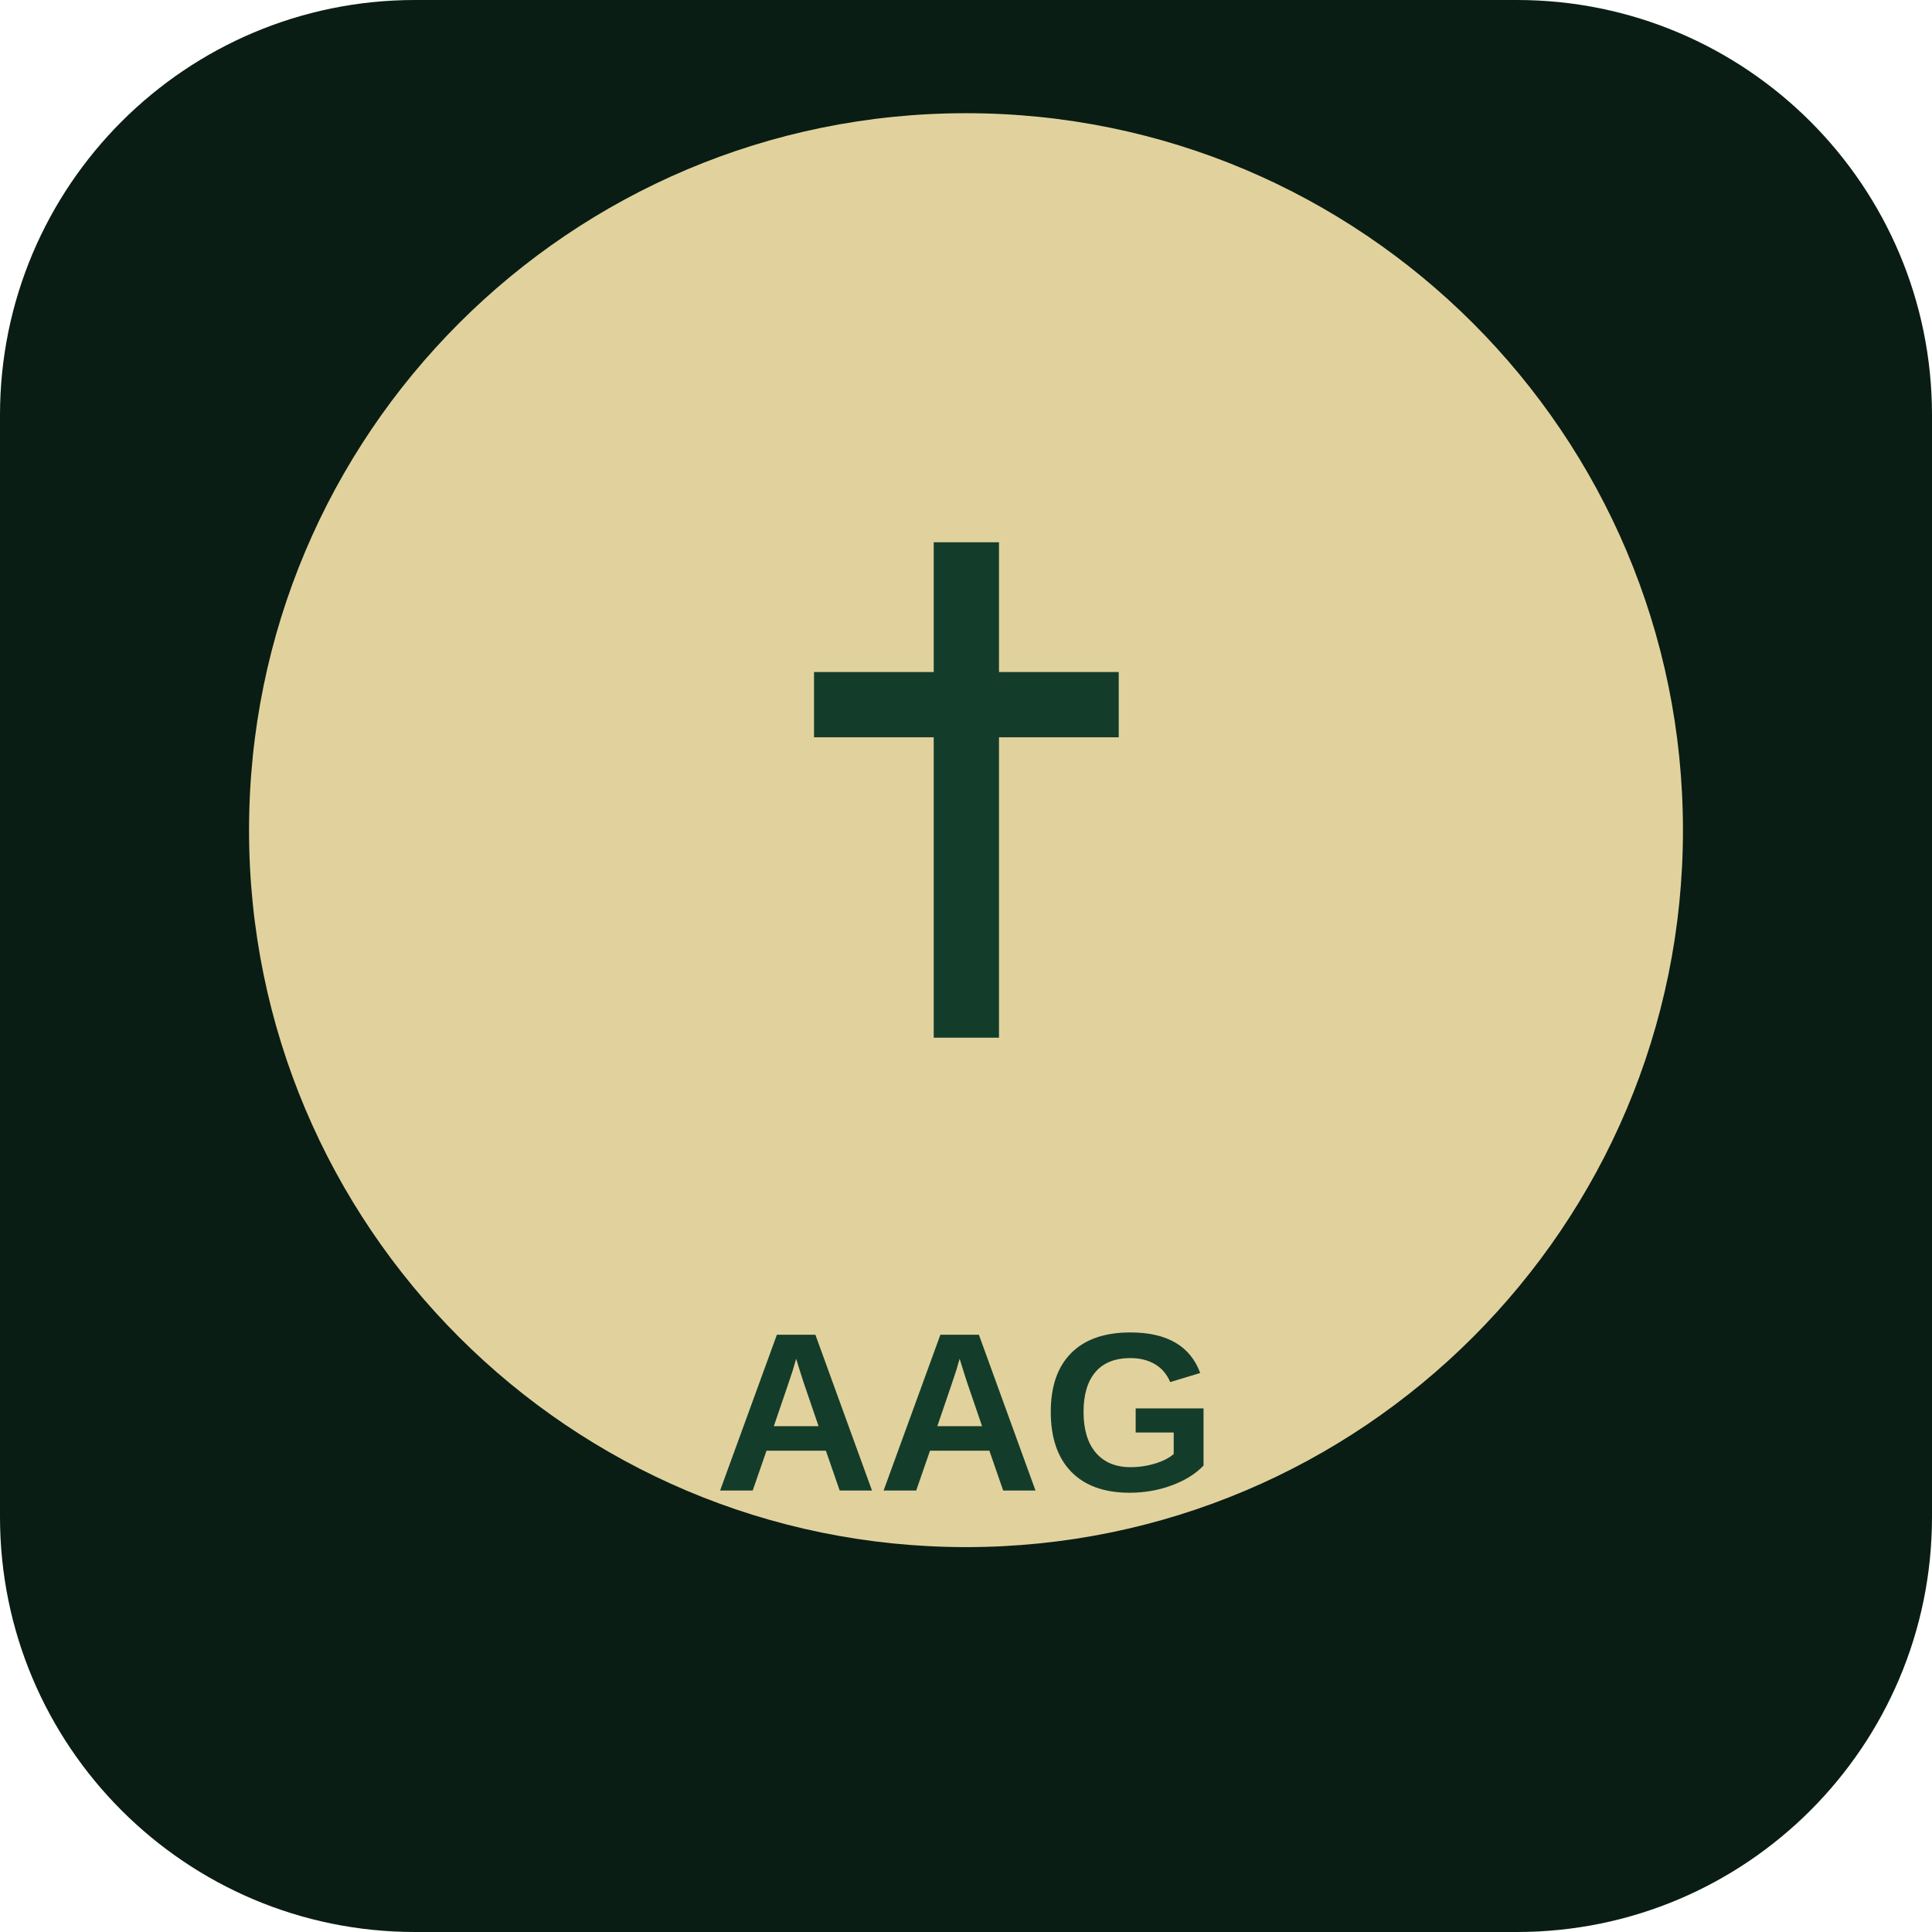
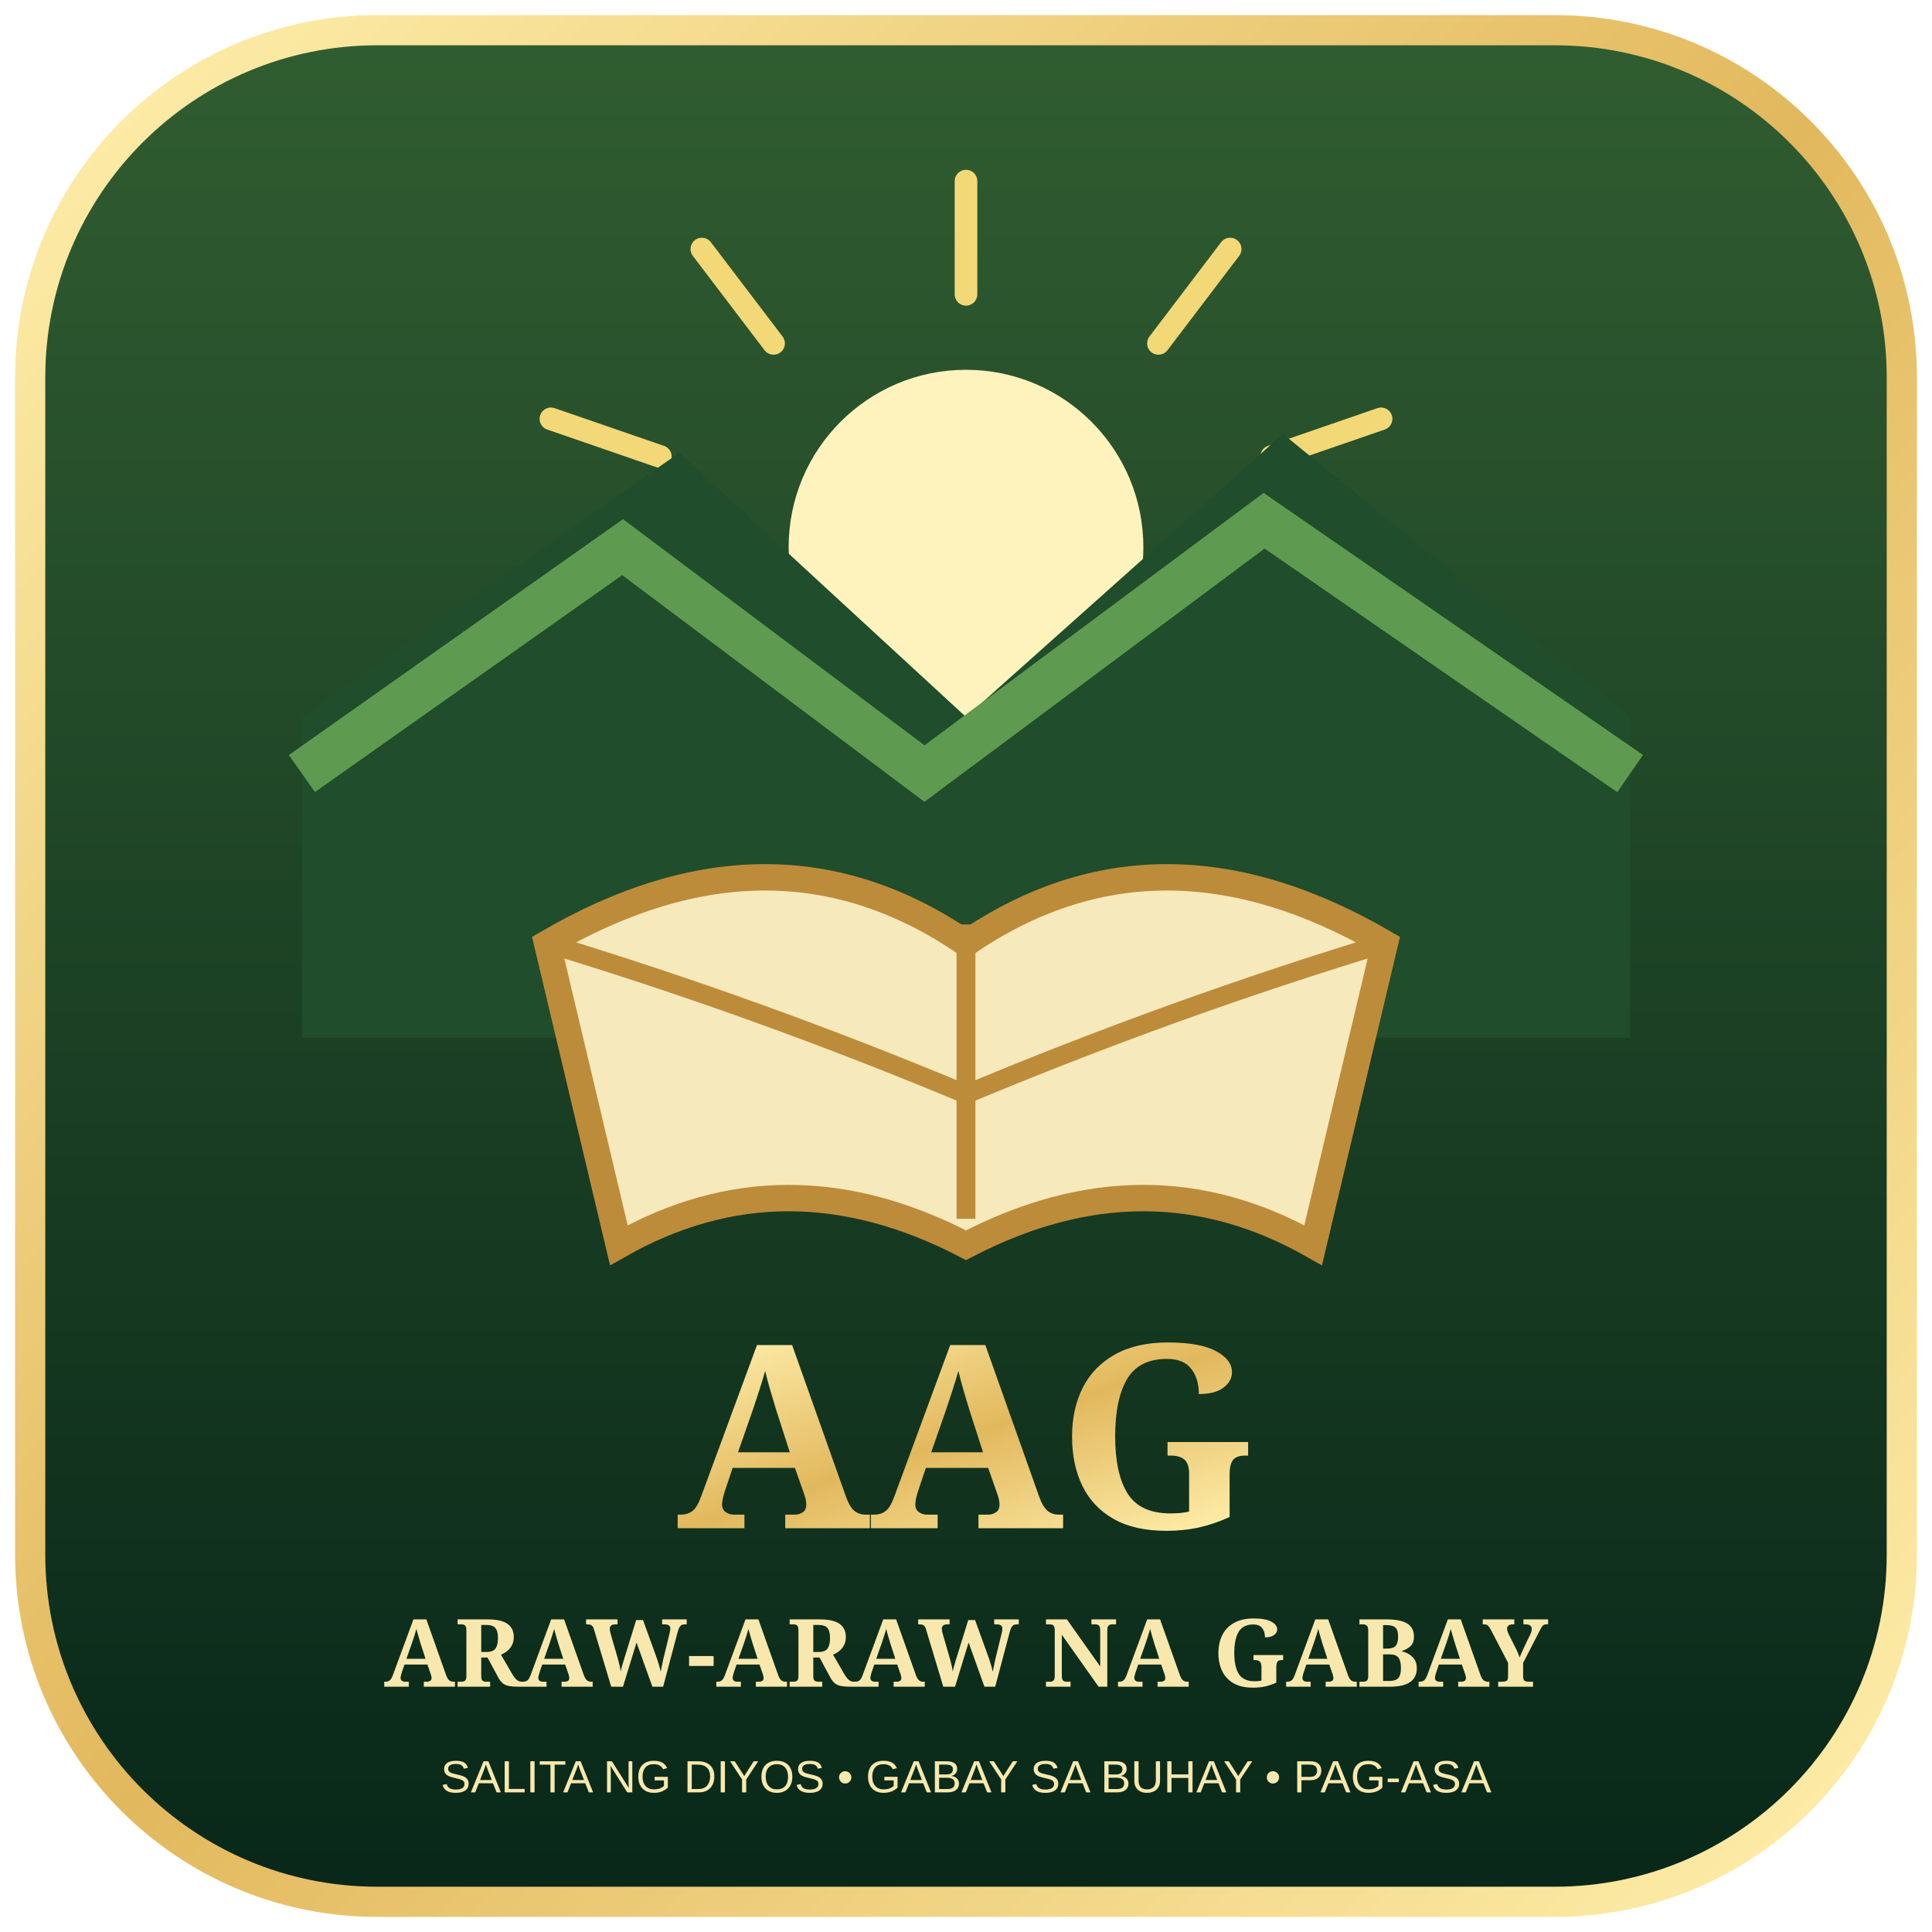
<svg xmlns="http://www.w3.org/2000/svg" viewBox="0 0 512 512">
-   <rect width="512" height="512" rx="110" fill="#091d14" />
-   <circle cx="256" cy="220" r="190" fill="#e1d29d" />
-   <text x="256" y="275" text-anchor="middle" font-size="190" fill="#143c2a">✝</text>
-   <text x="256" y="395" text-anchor="middle" font-size="60" font-family="Arial" font-weight="700" fill="#143c2a">AAG</text>
+   <defs>
+     <linearGradient id="bg" x1="0" y1="0" x2="0" y2="1">
+       <stop offset="0" stop-color="#315d31" />
+       <stop offset="1" stop-color="#082719" />
+     </linearGradient>
+     <linearGradient id="gold" x1="0" y1="0" x2="1" y2="1">
+       <stop offset="0" stop-color="#fff0ad" />
+       <stop offset=".5" stop-color="#e2b85d" />
+       <stop offset="1" stop-color="#fff0ad" />
+     </linearGradient>
+   </defs>
+   <rect x="8" y="8" width="496" height="496" rx="92" fill="url(#bg)" stroke="url(#gold)" stroke-width="8" />
+   <circle cx="256" cy="145" r="47" fill="#fff3bd" />
+   <g stroke="#f3d878" stroke-width="6" stroke-linecap="round">
+     <path d="M256 78v-30" />
+     <path d="M205 91l-19-25" />
+     <path d="M307 91l19-25" />
+     <path d="M175 121l-29-10" />
+     <path d="M337 121l29-10" />
+   </g>
+   <path d="M80 190L180 120l76 70 84-75 92 75v85H80Z" fill="#204d2b" />
+   <path d="M80 205l85-60 80 60 90-67 97 67" fill="none" stroke="#5e9a4f" stroke-width="12" />
+   <path d="M145 250Q205 215 256 250Q307 215 367 250l-19 80q-44-25-92 0-48-25-92 0Z" fill="#f6e9bc" stroke="#bd8c3a" stroke-width="7" />
+   <path d="M256 245v78M145 250q56 17 111 40 55-23 111-40" fill="none" stroke="#bd8c3a" stroke-width="5" />
+   <text x="256" y="405" text-anchor="middle" font-family="Georgia,serif" font-size="68" font-weight="700" fill="url(#gold)">AAG</text>
+   <text x="256" y="447" text-anchor="middle" font-family="Georgia,serif" font-size="25" font-weight="700" fill="#f8e8ad">ARAW-ARAW NA GABAY</text>
+   <text x="256" y="475" text-anchor="middle" font-family="Arial,sans-serif" font-size="12" fill="#f8e8ad">SALITA NG DIYOS • GABAY SA BUHAY • PAG-ASA</text>
</svg>
